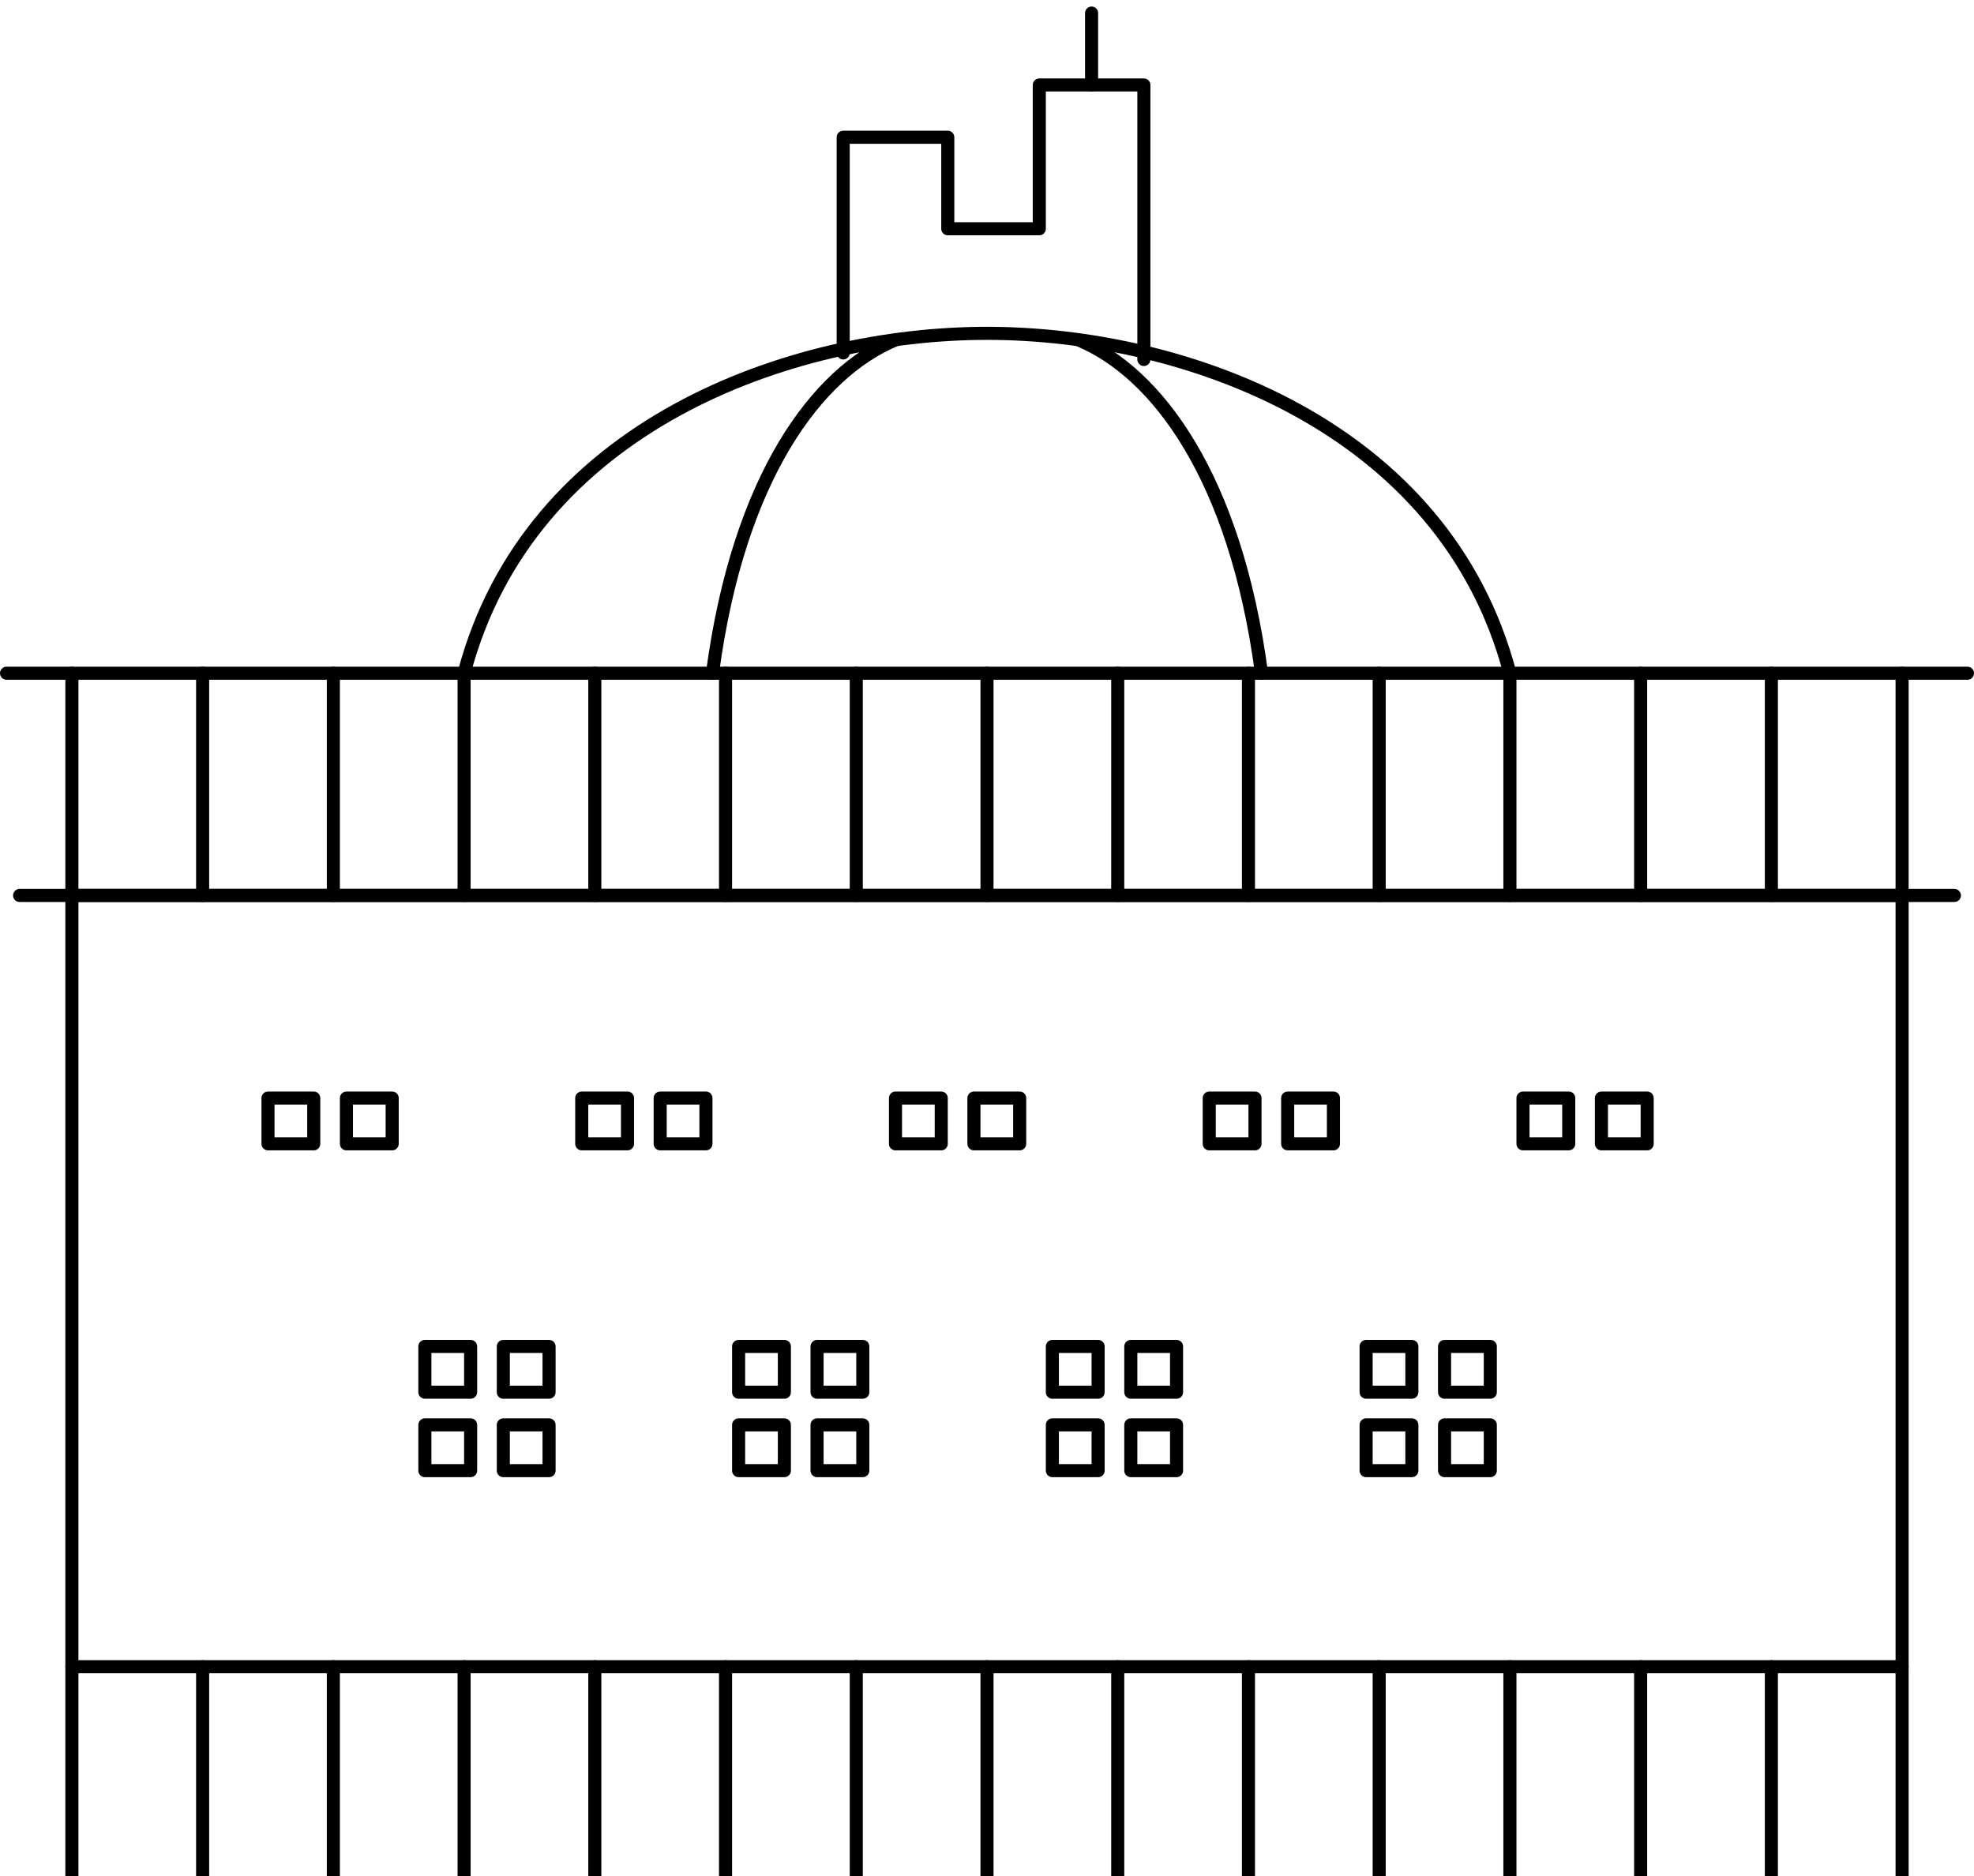
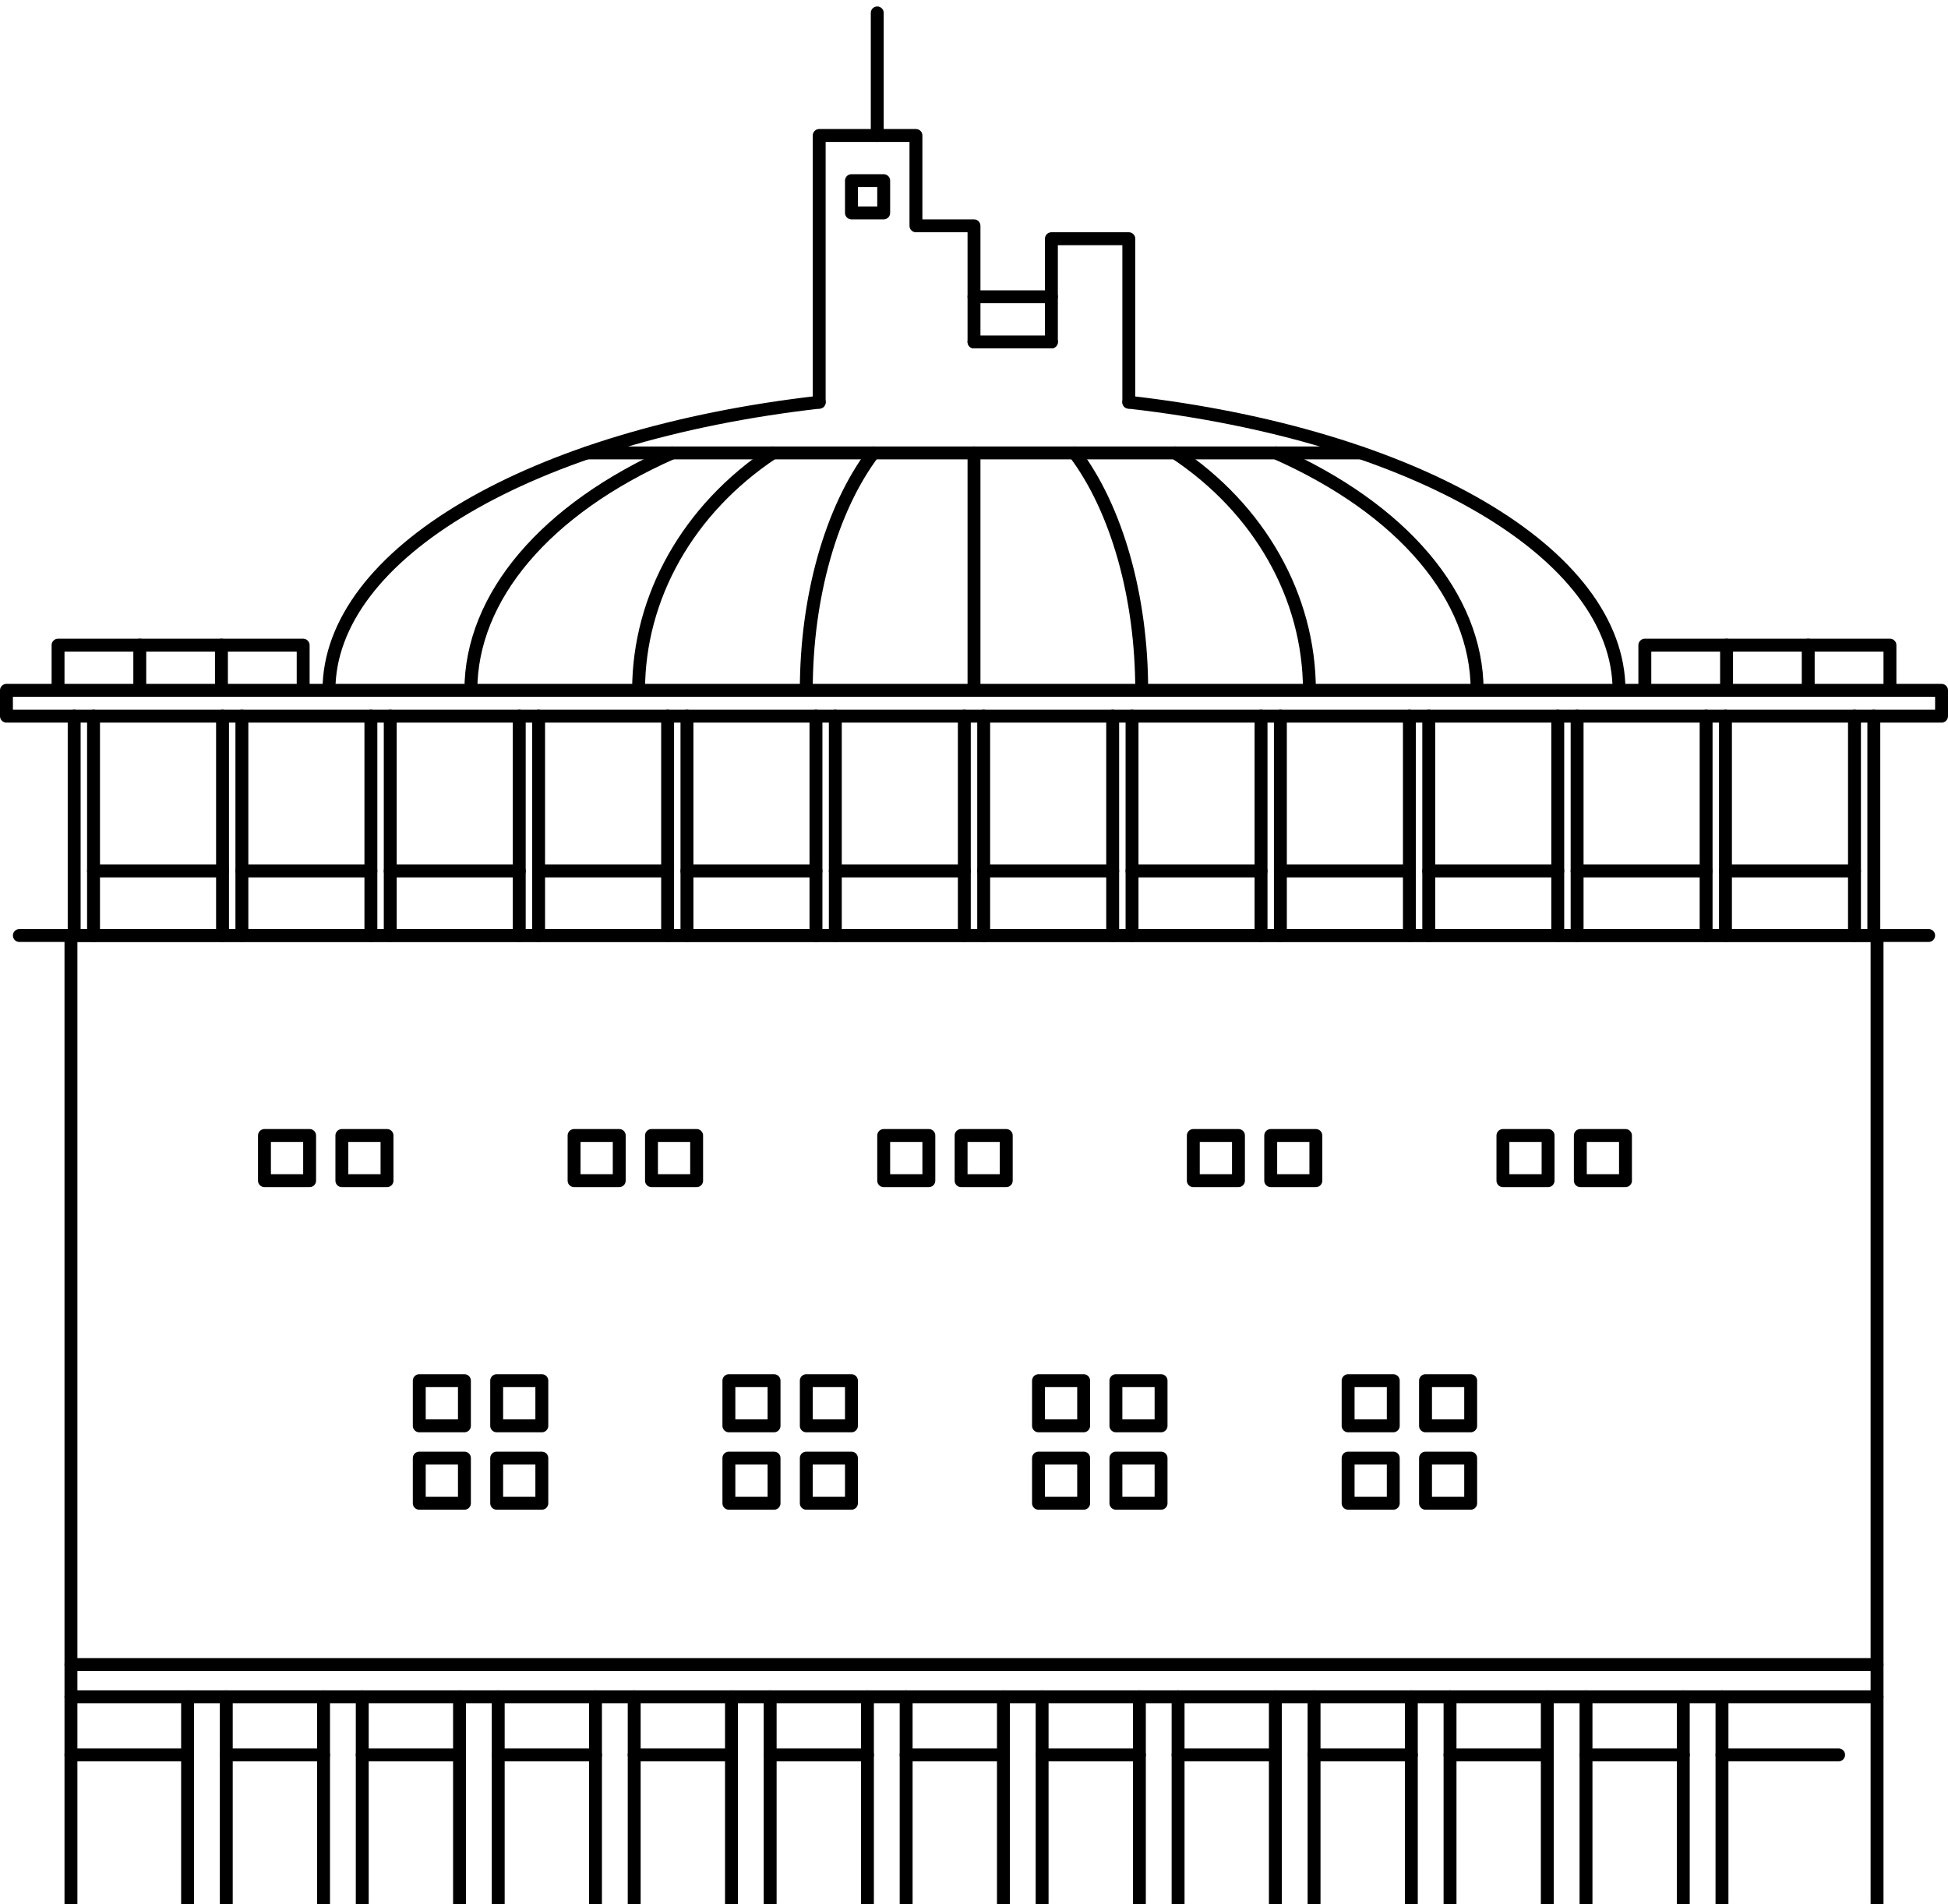
- <svg xmlns="http://www.w3.org/2000/svg" fill="none" stroke="currentColor" stroke-linecap="round" stroke-linejoin="round" stroke-width="2" viewBox="-1 -1 302 287">
-   <path d="M10 286V136h280v150" />
-   <path d="M10 254h280" />
-   <path d="M30 286v-32m20 32v-32m20 32v-32m20 32v-32m20 32v-32m20 32v-32m20 32v-32m20 32v-32m20 32v-32m20 32v-32m20 32v-32m20 32v-32m20 32v-32" />
-   <path d="M2 136h296" />
-   <path d="M10 136v-34m20 34v-34m20 34v-34m20 34v-34m20 34v-34m20 34v-34m20 34v-34m20 34v-34m20 34v-34m20 34v-34m20 34v-34m20 34v-34m20 34v-34m20 34v-34m20 34v-34" />
-   <path d="M0 102h300" />
-   <path d="M40 174h7v-7h-7Zm12 0h7v-7h-7Zm36 0h7v-7h-7Zm12 0h7v-7h-7Zm36 0h7v-7h-7Zm12 0h7v-7h-7Zm36 0h7v-7h-7Zm12 0h7v-7h-7Zm36 0h7v-7h-7Zm12 0h7v-7h-7Z" />
-   <path d="M64 224h7v-7h-7Zm12 0h7v-7h-7Zm-12-12h7v-7h-7Zm12 0h7v-7h-7Zm36 12h7v-7h-7Zm12 0h7v-7h-7Zm-12-12h7v-7h-7Zm12 0h7v-7h-7Zm36 12h7v-7h-7Zm12 0h7v-7h-7Zm-12-12h7v-7h-7Zm12 0h7v-7h-7Zm36 12h7v-7h-7Zm12 0h7v-7h-7Zm-12-12h7v-7h-7Zm12 0h7v-7h-7Z" />
-   <path d="M70 102c10-38 50-52 80-52s70 14 80 52" />
-   <path d="M108 102c4-30 16-46 28-51" />
-   <path d="M192 102c-4-30-16-46-28-51" />
-   <path d="M128 53V20h16v14h14V12h16v42" />
-   <path d="M166 12V1" />
+ <svg xmlns="http://www.w3.org/2000/svg" fill="none" stroke="currentColor" stroke-linecap="round" stroke-linejoin="round" stroke-width="2" viewBox="-1 -1 302 295">
+   <path d="M10 294V144h280v150" />
+   <path d="M28.08 294v-32m6 0v32m15.08 0v-32m6 0v32m15.08 0v-32m6 0v32m15.08 0v-32m6 0v32m15.08 0v-32m6 0v32m15.08 0v-32m6 0v32m15.08 0v-32m6 0v32m15.08 0v-32m6 0v32m15.08 0v-32m6 0v32m15.08 0v-32m6 0v32m15.08 0v-32m6 0v32m15.08 0v-32m6 0v32" />
+   <path d="M10 262h280" />
+   <path d="M10 257h280" />
+   <path d="M10 271h18.08m6 0h15.08m6 0h15.08m6 0h15.08m6 0h15.08m6 0h15.08m6 0h15.08m6 0h15.08m6 0h15.08m6 0h15.08m6 0h15.08m6 0h15.08m6 0h18.08" />
+   <path d="M2 144h296" />
+   <path d="M10.5 144v-34m3 0v34m20 0v-34m3 0v34m20 0v-34m3 0v34m20 0v-34m3 0v34m20 0v-34m3 0v34m20 0v-34m3 0v34m20 0v-34m3 0v34m20 0v-34m3 0v34m20 0v-34m3 0v34m20 0v-34m3 0v34m20 0v-34m3 0v34m20 0v-34m3 0v34m20 0v-34m3 0v34" />
+   <path d="M13.5 134h20m3 0h20m3 0h20m3 0h20m3 0h20m3 0h20m3 0h20m3 0h20m3 0h20m3 0h20m3 0h20m3 0h20" />
+   <path d="M0 110h300v-4H0Z" />
+   <path d="M40 182h7v-7h-7Zm12 0h7v-7h-7Zm36 0h7v-7h-7Zm12 0h7v-7h-7Zm36 0h7v-7h-7Zm12 0h7v-7h-7Zm36 0h7v-7h-7Zm12 0h7v-7h-7Zm36 0h7v-7h-7Zm12 0h7v-7h-7Z" />
+   <path d="M64 232h7v-7h-7Zm12 0h7v-7h-7Zm-12-12h7v-7h-7Zm12 0h7v-7h-7Zm36 12h7v-7h-7Zm12 0h7v-7h-7Zm-12-12h7v-7h-7Zm12 0h7v-7h-7Zm36 12h7v-7h-7Zm12 0h7v-7h-7Zm-12-12h7v-7h-7Zm12 0h7v-7h-7Zm36 12h7v-7h-7Zm12 0h7v-7h-7Zm-12-12h7v-7h-7Zm12 0h7v-7h-7Z" />
+   <path d="M8 106v-7h38v7" />
+   <path d="M20.67 106v-7m12.66 7v-7" />
+   <path d="M254 106v-7h38v7" />
+   <path d="M266.67 106v-7m12.66 7v-7" />
+   <path d="M50 106c0-21.15 31.36-39.58 76-44.66" />
+   <path d="M250 106c0-21.15-31.36-39.58-76-44.66" />
+   <path d="M90 69.2h120" />
+   <path d="M72 106c0-14.48 11.56-28.11 31.2-36.8" />
+   <path d="M98 106c0-14.48 7.71-28.11 20.8-36.8" />
+   <path d="M124 106c0-14.48 3.85-28.11 10.4-36.8" />
+   <path d="M150 106V69.2" />
+   <path d="M176 106c0-14.48-3.85-28.11-10.4-36.8" />
+   <path d="M202 106c0-14.48-7.71-28.11-20.8-36.8" />
+   <path d="M228 106c0-14.48-11.56-28.11-31.2-36.8" />
+   <path d="M126 61.34V20h15v14h9v18" />
+   <path d="M150 52h12" />
+   <path d="M150 45h12" />
+   <path d="M162 52V36h12v25.34" />
+   <path d="M131 32h5v-5h-5Z" />
+   <path d="M135 20V1" />
</svg>
